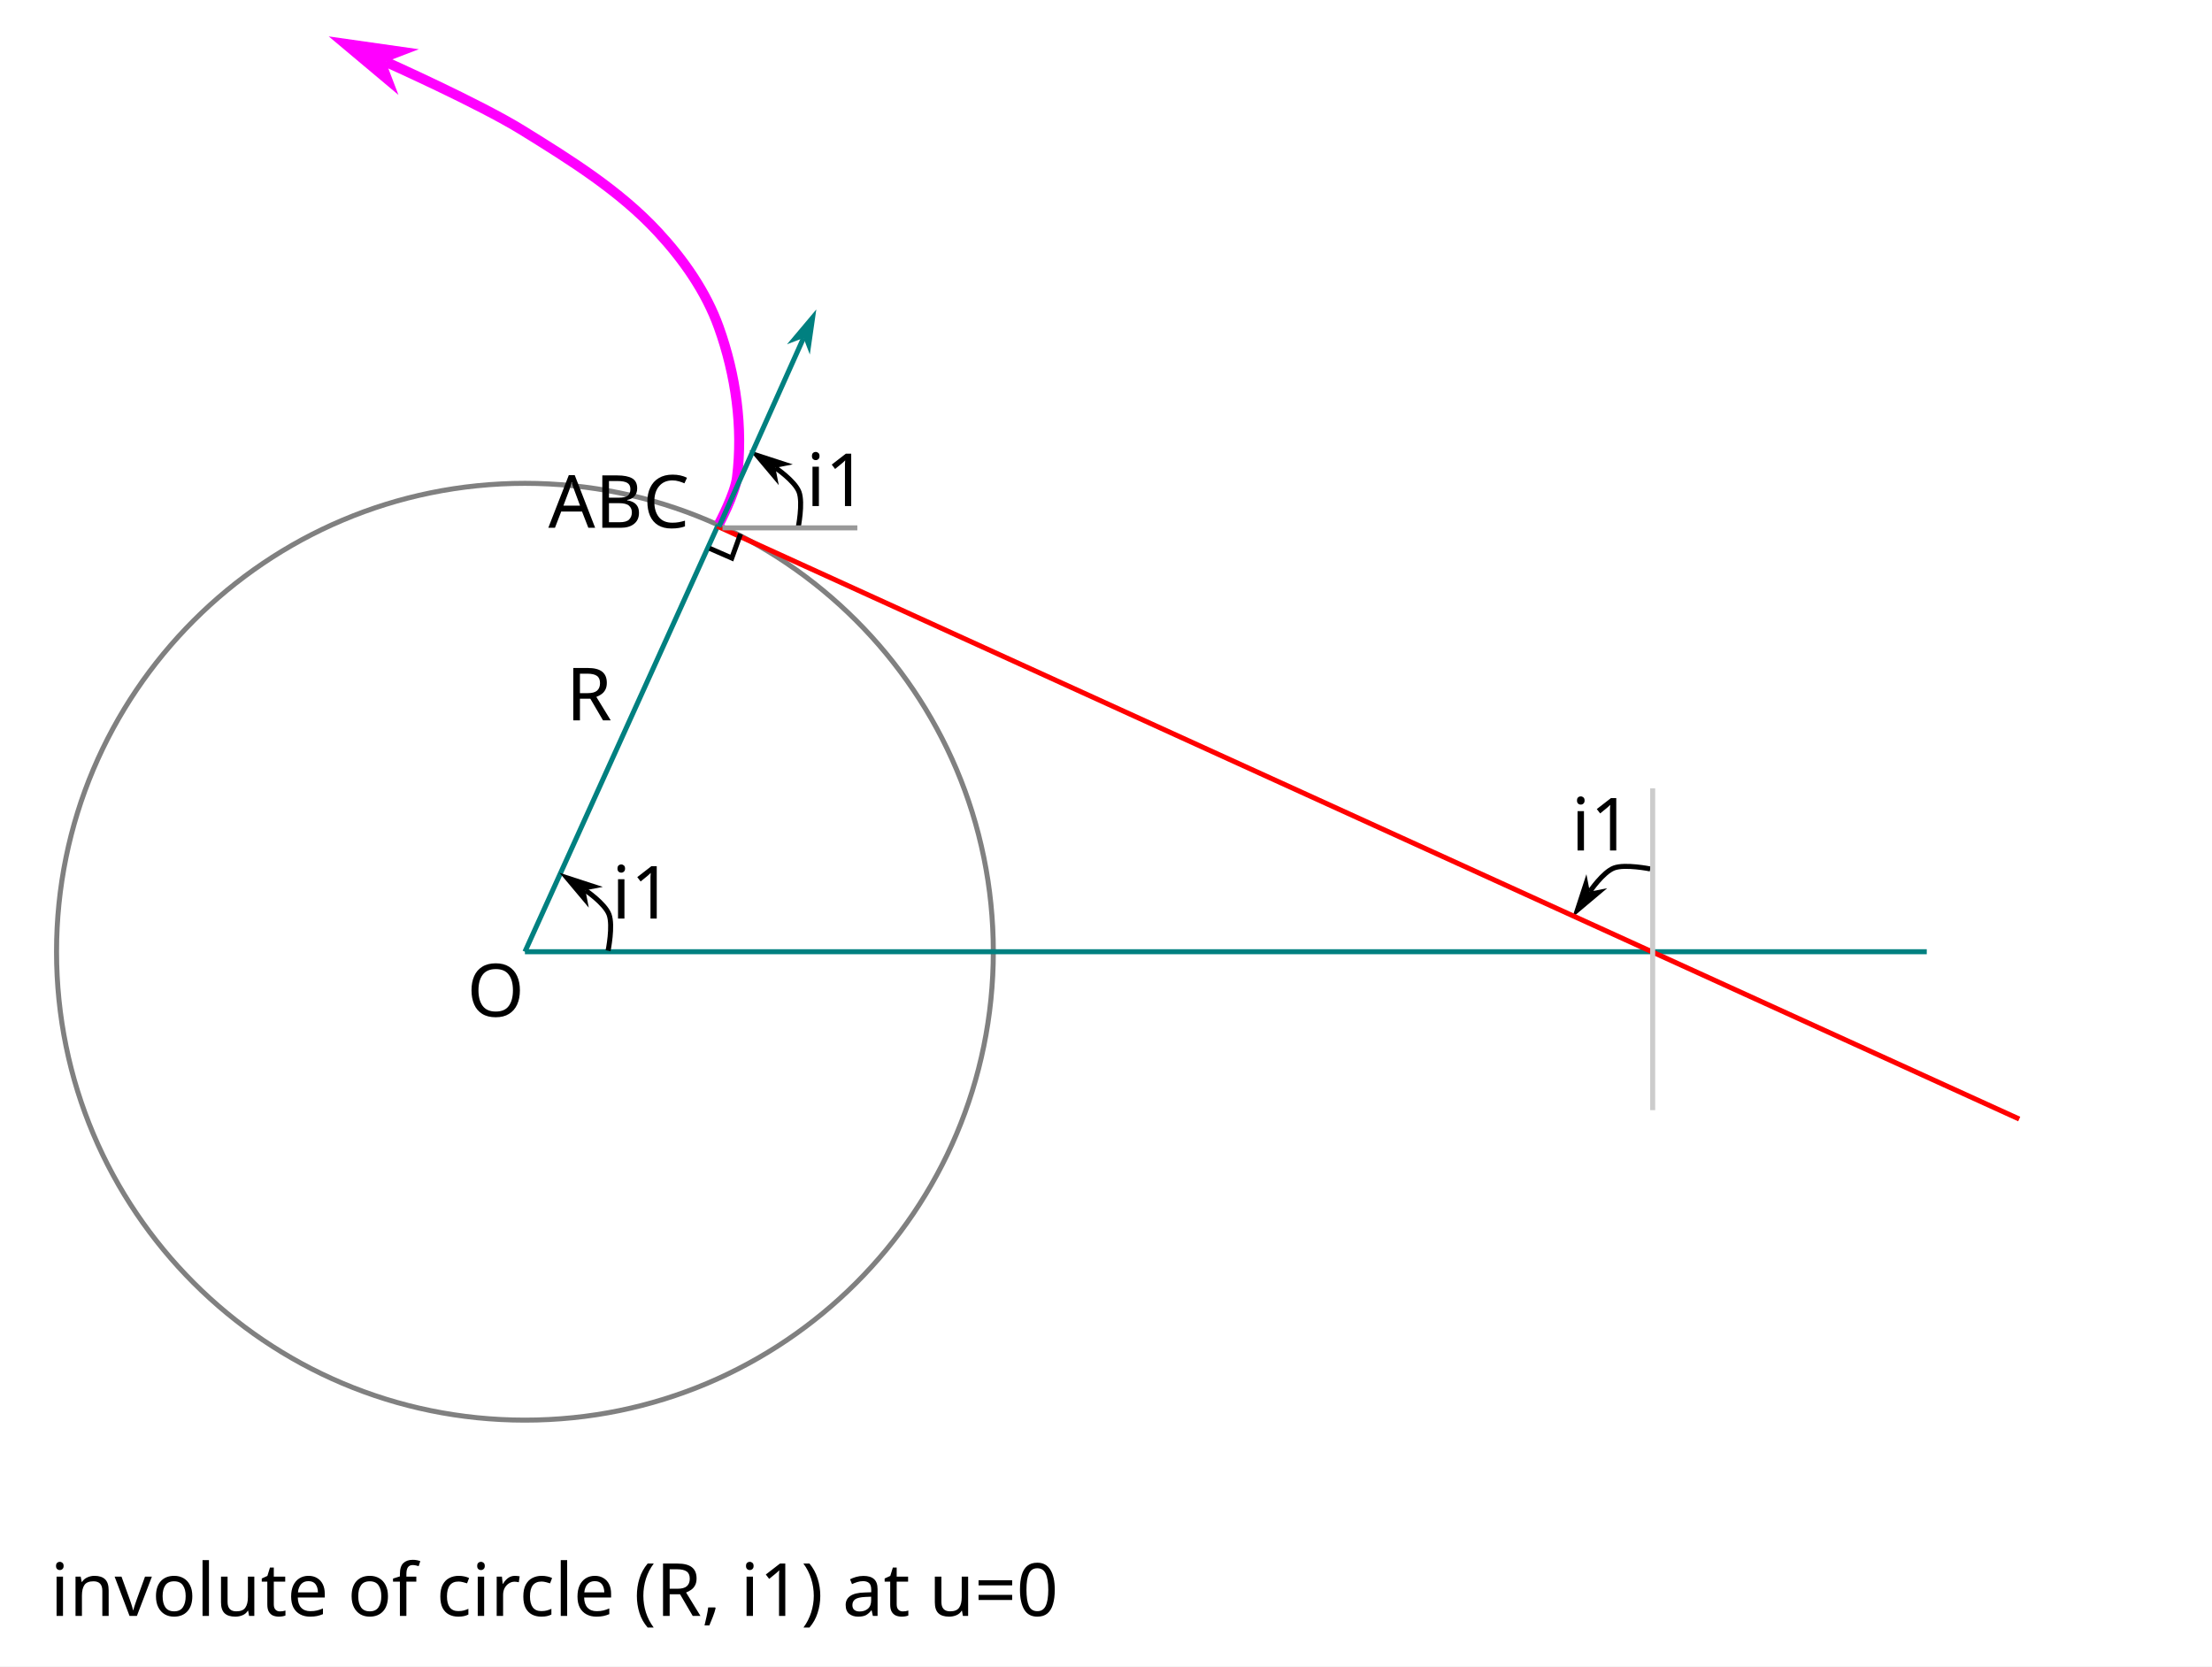
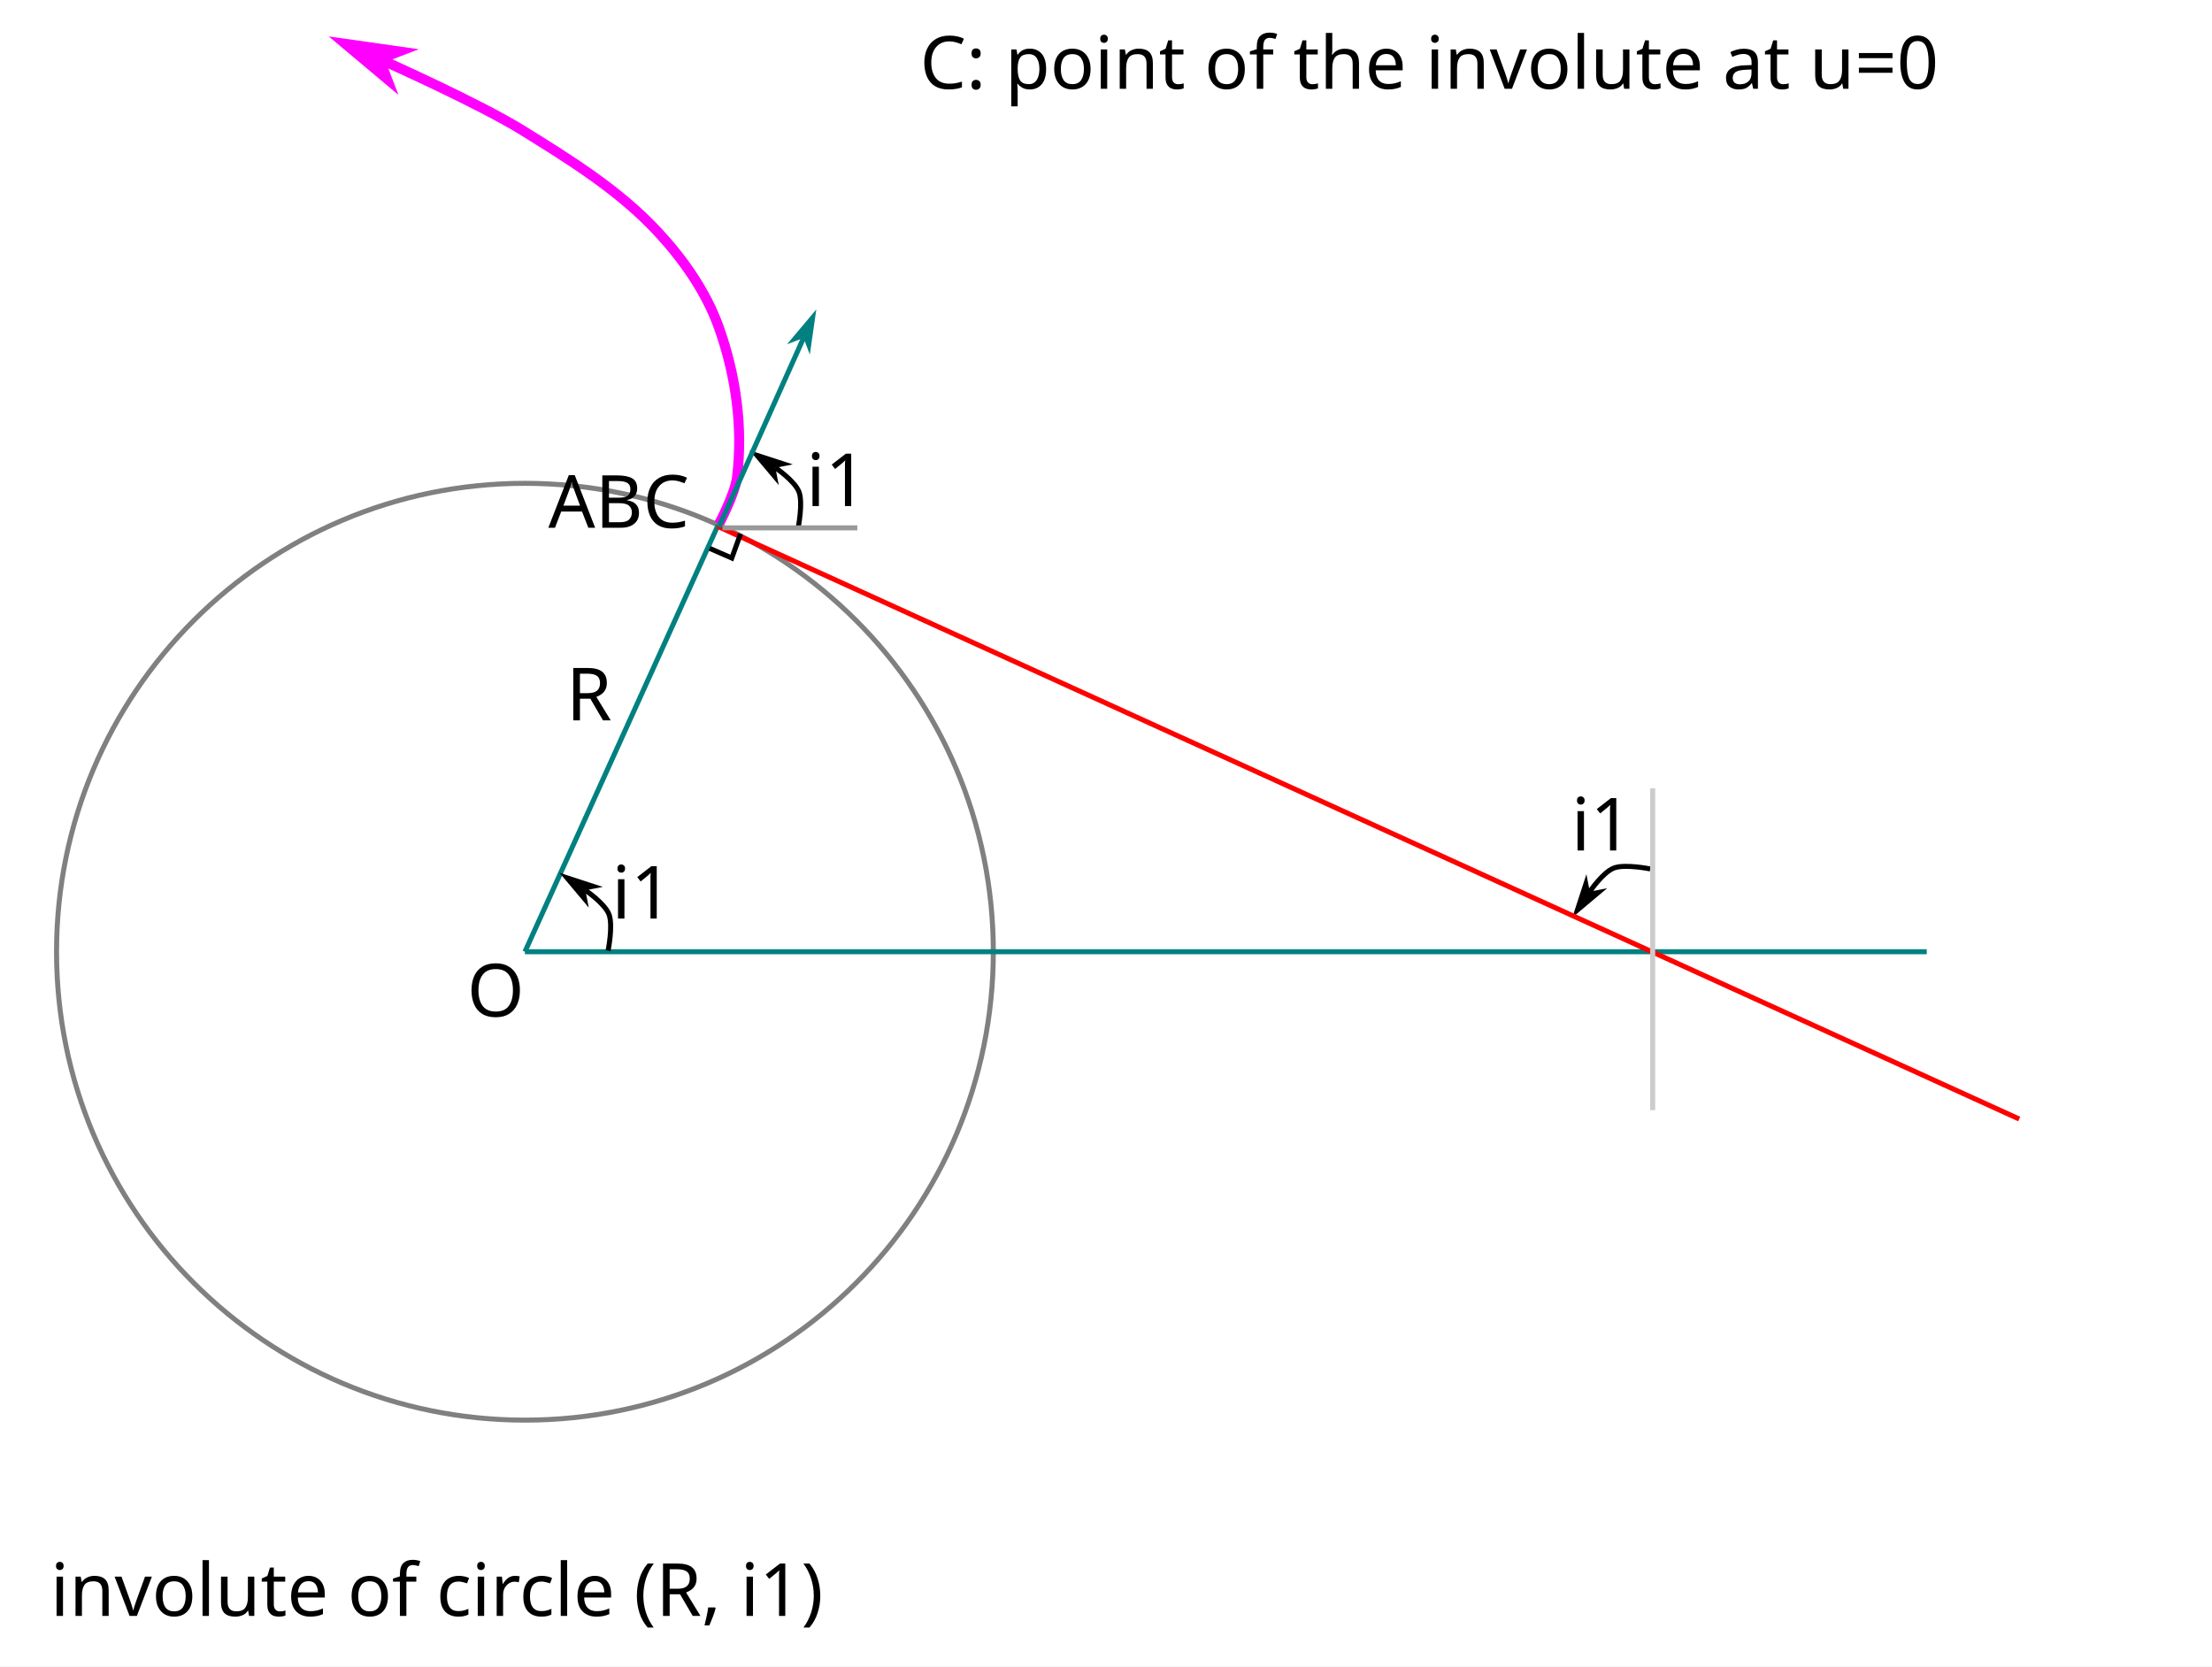
<svg xmlns="http://www.w3.org/2000/svg" width="442.101" height="333.049" viewBox="0 0 116.972 88.119" version="1.1" id="svg5">
  <defs id="defs2">
+     <rect x="249.088" y="465.569" width="254.709" height="49.752" id="rect501" />
    <marker style="overflow:visible" id="Arrow1L-5-9" refX="0" refY="0" orient="auto-start-reverse" markerWidth="8.75" markerHeight="5" viewBox="0 0 8.75 5" preserveAspectRatio="xMidYMid">
      <path style="fill:context-stroke;fill-rule:evenodd;stroke:none" d="M 0,0 5,-5 -12.5,0 5,5 Z" id="arrow1L-3-1" transform="scale(-0.5)" />
    </marker>
    <rect x="297.447" y="262.575" width="73.804" height="34.937" id="rect1409-7-2" />
    <marker style="overflow:visible" id="Arrow1L-7" refX="0" refY="0" orient="auto-start-reverse" markerWidth="8.75" markerHeight="5" viewBox="0 0 8.75 5" preserveAspectRatio="xMidYMid">
      <path style="fill:context-stroke;fill-rule:evenodd;stroke:none" d="M 0,0 5,-5 -12.5,0 5,5 Z" id="arrow1L-0" transform="scale(-0.5)" />
    </marker>
    <rect x="297.447" y="262.575" width="73.804" height="34.937" id="rect1409-9" />
    <rect x="134.534" y="178.276" width="23.407" height="18.098" id="rect1503-3" />
    <rect x="165.537" y="227.936" width="17.956" height="23.248" id="rect1529-0" />
    <rect x="277.39" y="227.391" width="48.001" height="21.52" id="rect1541-6" />
    <marker style="overflow:visible" id="marker1720-7" refX="0" refY="0" orient="auto-start-reverse" markerWidth="8.75" markerHeight="5" viewBox="0 0 8.75 5" preserveAspectRatio="xMidYMid">
      <path style="fill:context-stroke;fill-rule:evenodd;stroke:none" d="M 0,0 5,-5 -12.5,0 5,5 Z" id="path1718-9" transform="scale(-0.5)" />
    </marker>
    <rect x="62.586" y="328.485" width="255.34" height="34.586" id="rect2254-0" />
    <marker style="overflow:visible" id="Arrow1L-7-2" refX="0" refY="0" orient="auto-start-reverse" markerWidth="8.75" markerHeight="5" viewBox="0 0 8.75 5" preserveAspectRatio="xMidYMid">
      <path style="fill:context-stroke;fill-rule:evenodd;stroke:none" d="M 0,0 5,-5 -12.5,0 5,5 Z" id="arrow1L-0-0" transform="scale(-0.5)" />
    </marker>
    <rect x="297.447" y="262.575" width="73.804" height="34.937" id="rect1409-9-1" />
  </defs>
  <g id="layer1" transform="translate(-17.57945,-113.1398)">
    <rect style="fill:#ffffff;stroke:#ffffff;stroke-width:0.265" id="rect2328-7" width="116.708" height="87.855" x="17.712" y="113.272" />
    <text xml:space="preserve" transform="matrix(0.2645833,0,0,0.2645833,21.97156,85.20728)" id="text1407-3-5" style="font-size:14.667px;line-height:1.25;font-family:sans-serif;white-space:pre;shape-inside:url(#rect1409-9-1);display:inline">
-       <tspan x="297.447" y="275.551" id="tspan12530">i1</tspan>
+       <tspan x="297.447" y="275.551" id="tspan1957">i1</tspan>
    </text>
    <path style="fill:none;stroke:#000000;stroke-width:0.265px;stroke-linecap:butt;stroke-linejoin:miter;stroke-opacity:1;marker-end:url(#Arrow1L-7-2)" d="m 104.846,159.089 c 0,0 -1.329,-0.271 -1.917,-0.05 -0.586,0.22 -1.28,1.249 -1.28,1.249" id="path464-7-6" />
    <path style="fill:none;stroke:#000000;stroke-width:0.265px;stroke-linecap:butt;stroke-linejoin:miter;stroke-opacity:1;marker-end:url(#Arrow1L-5-9)" d="m 59.782,141.072 c 0,0 0.271,-1.329 0.05,-1.917 -0.22,-0.586 -1.249,-1.28 -1.249,-1.28" id="path464-5-5" />
    <text xml:space="preserve" transform="matrix(0.2645833,0,0,0.2645833,-18.48536,66.99243)" id="text1407-6-9" style="font-size:14.667px;line-height:1.25;font-family:sans-serif;white-space:pre;shape-inside:url(#rect1409-7-2);display:inline">
-       <tspan x="297.447" y="275.551" id="tspan12532">i1</tspan>
+       <tspan x="297.447" y="275.551" id="tspan1959">i1</tspan>
    </text>
    <circle style="fill:none;stroke:#808080;stroke-width:0.265" id="path244-2" cx="45.338" cy="163.467" r="24.769" />
    <path style="fill:none;stroke:#008080;stroke-width:0.265px;stroke-linecap:butt;stroke-linejoin:miter;stroke-opacity:1" d="M 45.338,163.467 H 119.468" id="path460-8" />
    <path style="fill:none;stroke:#008080;stroke-width:0.265px;stroke-linecap:butt;stroke-linejoin:miter;stroke-opacity:1" d="M 45.338,163.467 55.554,140.904" id="path462-9" />
    <path style="fill:none;stroke:#000000;stroke-width:0.265px;stroke-linecap:butt;stroke-linejoin:miter;stroke-opacity:1;marker-end:url(#Arrow1L-7)" d="m 49.735,163.414 c 0,0 0.271,-1.329 0.05,-1.917 -0.22,-0.586 -1.249,-1.28 -1.249,-1.28" id="path464-7" />
    <text xml:space="preserve" transform="matrix(0.2645833,0,0,0.2645833,-28.76898,88.80589)" id="text1407-3" style="font-size:14.667px;line-height:1.25;font-family:sans-serif;white-space:pre;shape-inside:url(#rect1409-9);display:inline">
-       <tspan x="297.447" y="275.551" id="tspan12534">i1</tspan>
+       <tspan x="297.447" y="275.551" id="tspan1961">i1</tspan>
    </text>
    <path style="fill:none;stroke:#ff0000;stroke-width:0.265px;stroke-linecap:butt;stroke-linejoin:miter;stroke-opacity:1" d="m 55.513,140.965 68.844,31.349" id="path462-3-6" />
    <text xml:space="preserve" transform="matrix(0.2645833,0,0,0.2645833,11.92324,100.6294)" id="text1501-1" style="font-size:14.667px;line-height:1.25;font-family:sans-serif;white-space:pre;shape-inside:url(#rect1503-3);display:inline">
-       <tspan x="134.535" y="191.252" id="tspan12536">R</tspan>
+       <tspan x="134.535" y="191.252" id="tspan1963">R</tspan>
    </text>
    <text xml:space="preserve" transform="matrix(0.2645833,0,0,0.2645833,-1.520557,103.1528)" id="text1527-3" style="font-size:14.667px;line-height:1.25;font-family:sans-serif;white-space:pre;shape-inside:url(#rect1529-0);display:inline">
-       <tspan x="165.537" y="240.912" id="tspan12538">O</tspan>
+       <tspan x="165.537" y="240.912" id="tspan1965">O</tspan>
    </text>
    <text xml:space="preserve" transform="matrix(0.2645833,0,0,0.2645833,-26.81818,77.4519)" id="text1539-1" style="font-size:14.667px;line-height:1.25;font-family:sans-serif;white-space:pre;shape-inside:url(#rect1541-6);display:inline">
-       <tspan x="277.391" y="240.367" id="tspan12540">ABC</tspan>
+       <tspan x="277.391" y="240.367" id="tspan1967">ABC</tspan>
    </text>
    <path style="fill:none;stroke:#ff00ff;stroke-width:0.529;stroke-linecap:butt;stroke-linejoin:miter;stroke-opacity:1;marker-end:url(#marker1720-7)" d="m 55.604,140.838 c 0,0 0.838,-1.576 0.947,-2.442 0.332,-2.649 -0.06,-5.439 -0.962,-7.952 -0.674,-1.878 -1.867,-3.581 -3.225,-5.043 -2.031,-2.188 -4.626,-3.803 -7.164,-5.373 -2.289,-1.416 -7.219,-3.616 -7.219,-3.616" id="path1902-5" />
    <text xml:space="preserve" transform="matrix(0.2645833,0,0,0.2645833,3.681553,108.2453)" id="text2252-0" style="font-size:14.667px;line-height:1.25;font-family:sans-serif;white-space:pre;shape-inside:url(#rect2254-0);display:inline">
-       <tspan x="62.586" y="341.461" id="tspan12542">involute of circle (R, i1) at u=0</tspan>
+       <tspan x="62.586" y="341.461" id="tspan1969">involute of circle (R, i1)</tspan>
    </text>
    <path style="fill:none;stroke:#008080;stroke-width:0.265px;stroke-linecap:butt;stroke-linejoin:miter;stroke-opacity:1;marker-end:url(#marker1720-7)" d="m 55.596,141 4.474,-9.988" id="path462-6-6" />
    <path style="fill:none;stroke:#999999;stroke-width:0.265px;stroke-linecap:butt;stroke-linejoin:miter;stroke-opacity:1" d="m 55.785,141.053 h 7.131" id="path4009-0" />
    <path style="fill:none;stroke:#000000;stroke-width:0.265px;stroke-linecap:butt;stroke-linejoin:miter;stroke-opacity:1" d="m 55.105,142.137 1.172,0.512 0.463,-1.279" id="path1446-6" />
    <path style="fill:none;stroke:#cccccc;stroke-width:0.265px;stroke-linecap:butt;stroke-linejoin:miter;stroke-opacity:1" d="m 104.975,171.845 c 0,-0.815 0,-17.019 0,-17.019" id="path4963" />
+     <text xml:space="preserve" transform="matrix(0.2645833,0,0,0.2645833,0.3183056,-8.782284)" id="text499" style="font-size:14.667px;line-height:1.25;font-family:sans-serif;white-space:pre;shape-inside:url(#rect501)">
+       <tspan x="249.088" y="478.545" id="tspan1971">C: point of the involute at u=0</tspan>
+     </text>
  </g>
</svg>
